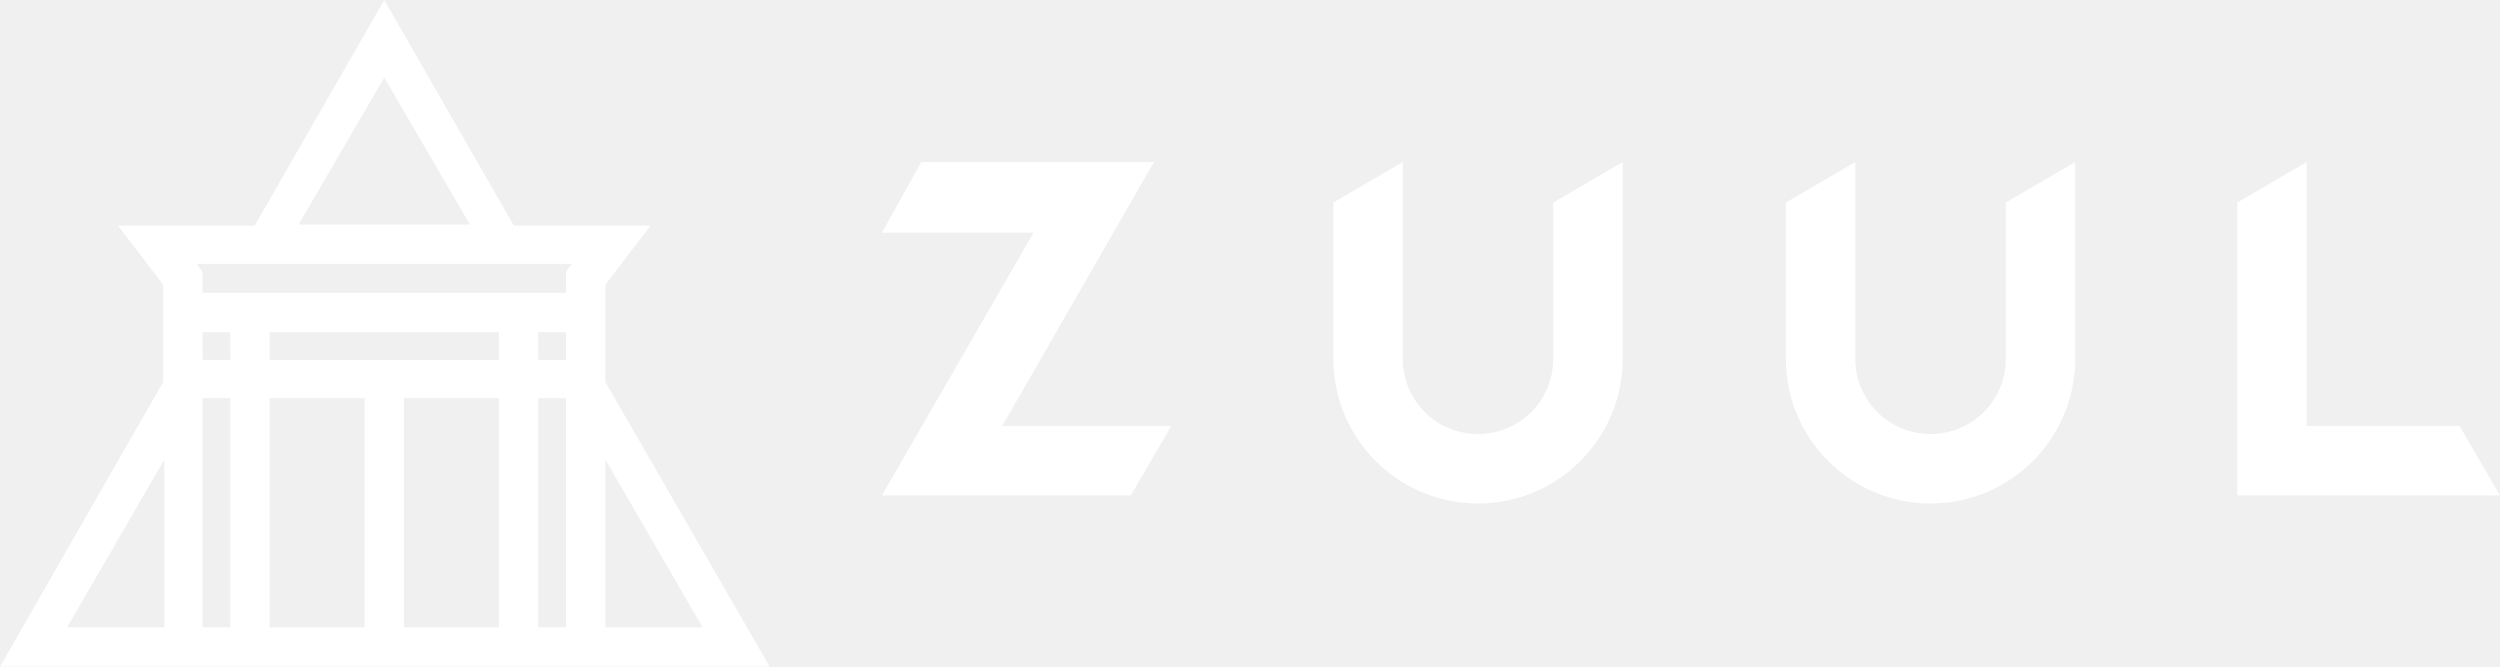
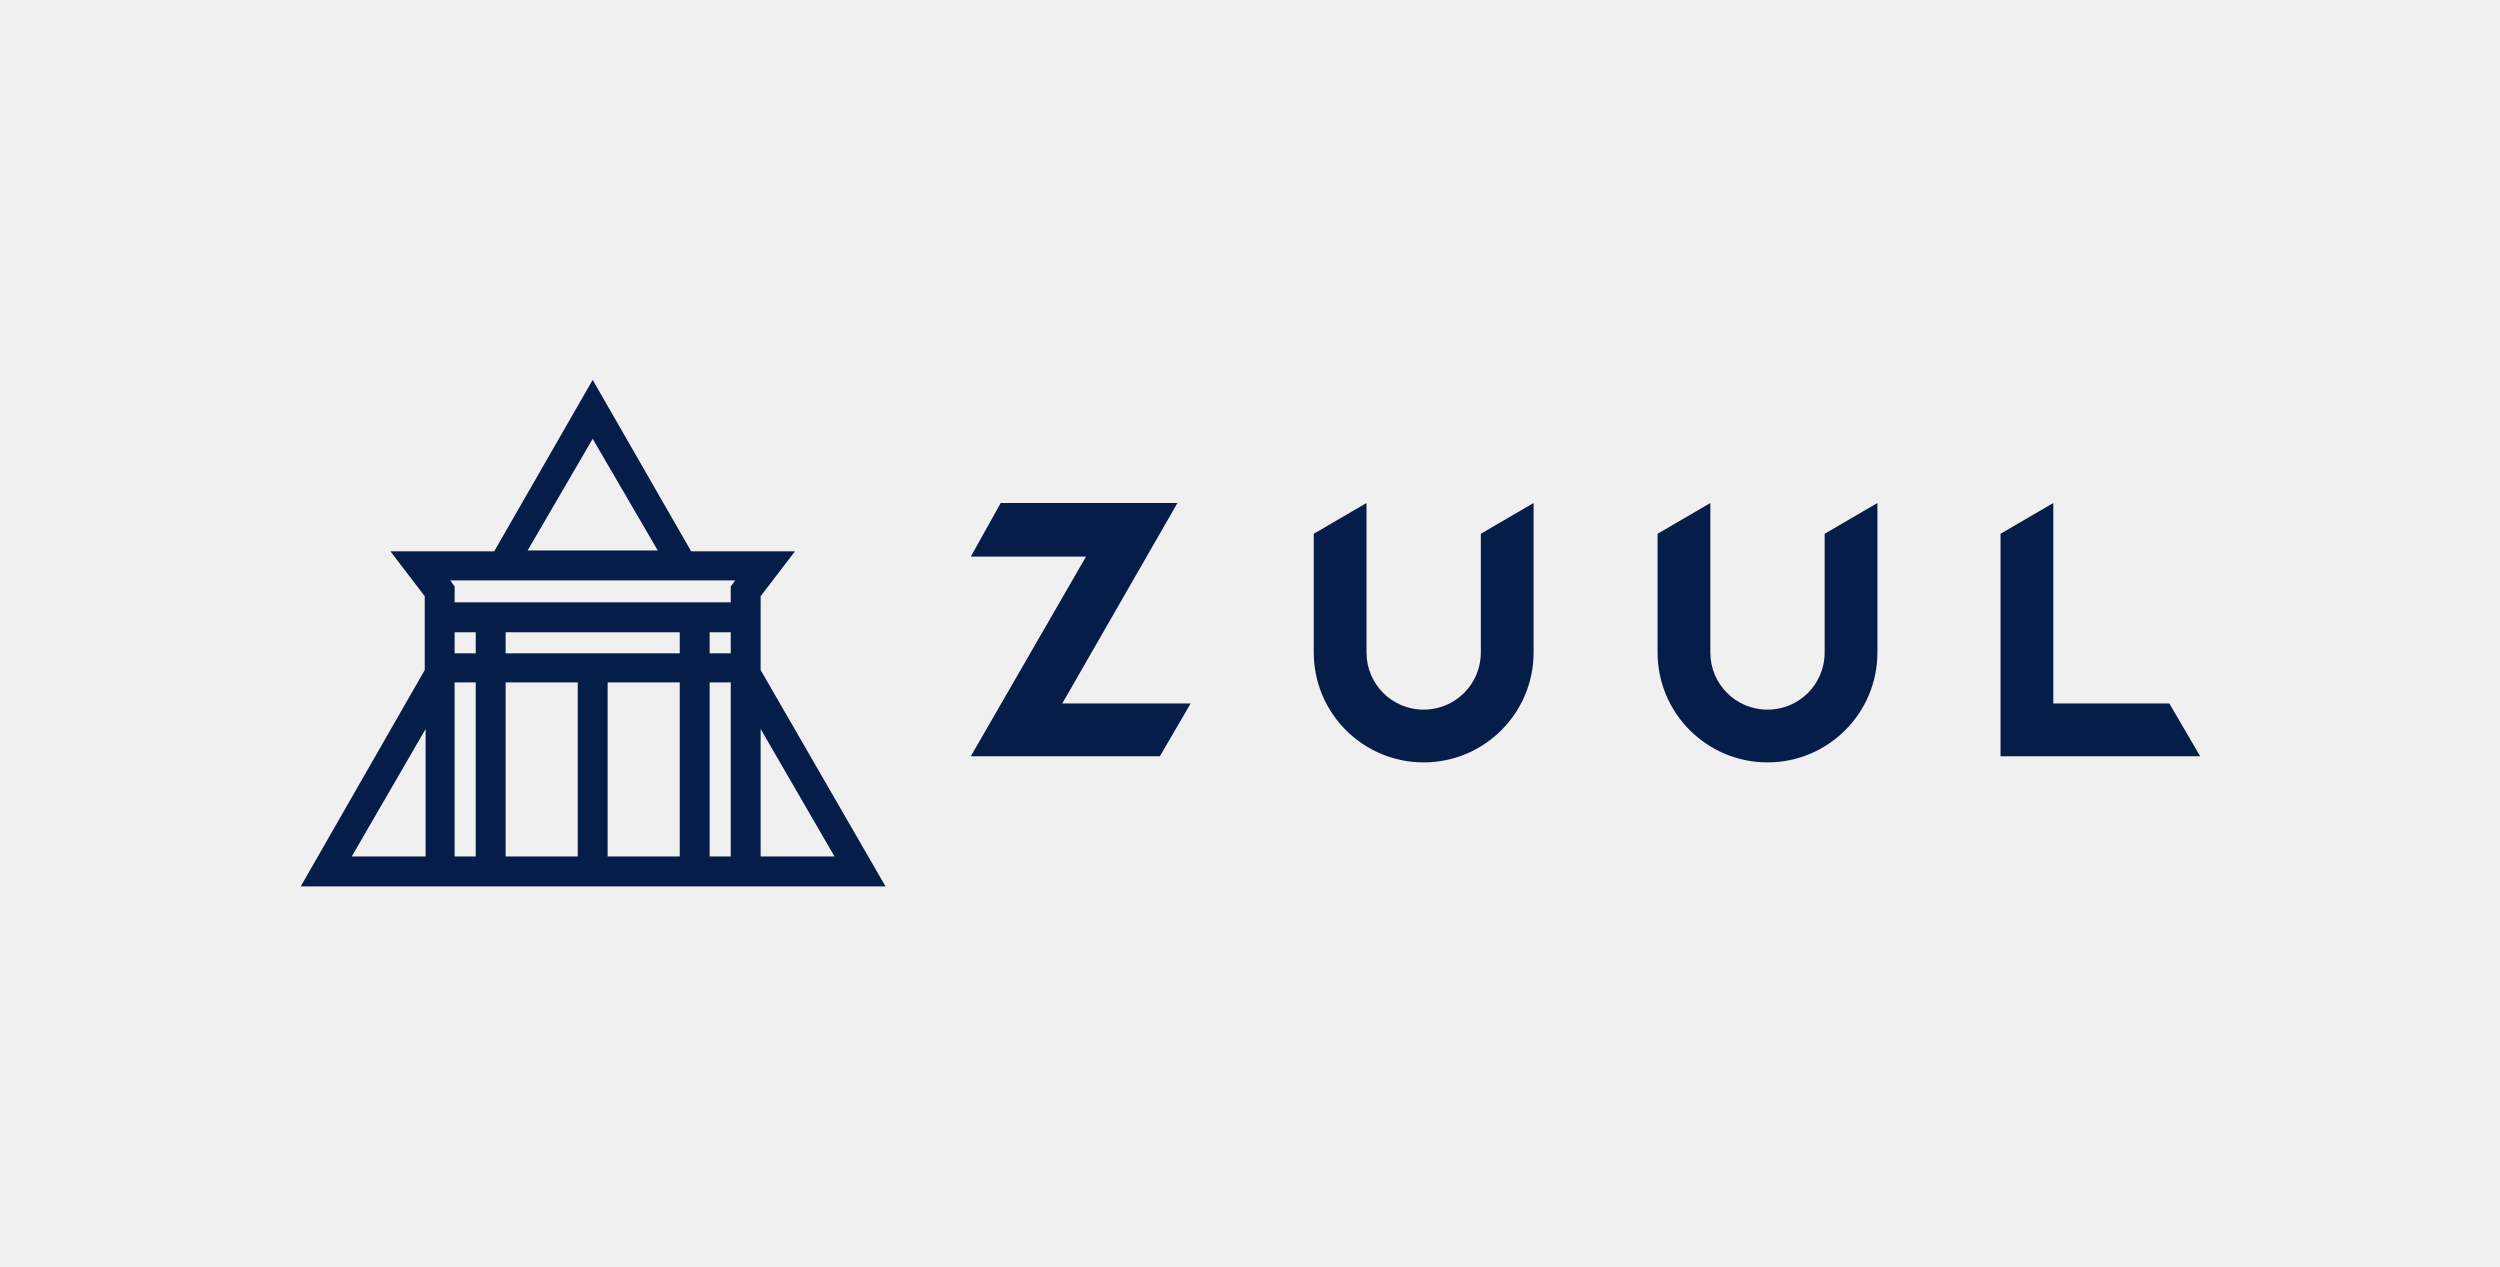
- <svg xmlns="http://www.w3.org/2000/svg" version="1.1" id="Layer_1" x="0px" y="0px" viewBox="0 0 1999.999 533.333" xml:space="preserve" width="1999.999" height="533.333">
-   <defs id="defs1644" />
-   <style type="text/css" id="style1625">
+ <svg xmlns="http://www.w3.org/2000/svg" version="1.1" id="Layer_1" x="0px" y="0px" viewBox="0 0 284.3 144" style="enable-background:new 0 0 284.3 144;" xml:space="preserve">
+   <style type="text/css">
	.st0{fill:#071D49;}
</style>
-   <g id="g1639" transform="matrix(9.259253,0,0,9.259253,-316.6665,-399.9998)" style="fill:#ffffff;fill-opacity:1">
-     <path class="st0" d="m 34.2,100.8 h 66.5 L 86.5,76.2 v -8.4 l 3.9,-5.1 H 78.6 L 67.4,43.2 56.2,62.7 H 44.4 l 3.9,5.1 v 8.4 z M 48.4,97.4 H 40 l 8.4,-14.5 z m 5.7,0 H 51.7 V 77.6 h 2.4 z m 0,-23.1 h -2.4 v -2.4 h 2.4 z M 65.7,97.4 H 57.5 V 77.6 h 8.2 z m 11.6,0 H 69.1 V 77.6 h 8.2 z m 0,-23.1 H 57.5 v -2.4 h 19.8 z m 5.8,23.1 H 80.7 V 77.6 h 2.4 z m 0,-23.1 h -2.4 v -2.4 h 2.4 z m 3.4,8.6 8.4,14.5 h -8.4 z m -19.1,-33 7.4,12.7 H 60 Z M 83.6,66 83.1,66.7 v 1.8 H 51.7 V 66.7 L 51.2,66 Z" id="path1627" style="fill:#ffffff;fill-opacity:1" />
-     <g id="g1637" style="fill:#ffffff;fill-opacity:1">
-       <polygon class="st0" points="227.5,86 250.2,86 246.7,80 233.5,80 233.5,57.2 227.5,60.7 " id="polygon1629" style="fill:#ffffff;fill-opacity:1" />
-       <path class="st0" d="m 207.5,74.2 v 0 0 c 0,3.6 -2.9,6.5 -6.5,6.5 -3.6,0 -6.5,-2.9 -6.5,-6.5 v 0 0 -17 l -6,3.5 v 13.5 0 c 0,6.9 5.6,12.5 12.5,12.5 6.9,0 12.5,-5.6 12.5,-12.5 v 0 -17 l -6,3.5 z" id="path1631" style="fill:#ffffff;fill-opacity:1" />
-       <path class="st0" d="m 168.4,74.2 v 0 0 c 0,3.6 -2.9,6.5 -6.5,6.5 -3.6,0 -6.5,-2.9 -6.5,-6.5 v 0 0 -17 l -6,3.5 v 13.5 0 c 0,6.9 5.6,12.5 12.5,12.5 6.9,0 12.5,-5.6 12.5,-12.5 v 0 -17 l -6,3.5 z" id="path1633" style="fill:#ffffff;fill-opacity:1" />
-       <polygon class="st0" points="110.4,86 131.9,86 135.4,80 120.8,80 133.9,57.2 113.8,57.2 110.4,63.3 123.5,63.3 " id="polygon1635" style="fill:#ffffff;fill-opacity:1" />
+   <g>
+     <path class="st0" d="M34.2,100.8h66.5L86.5,76.2v-8.4l3.9-5.1H78.6L67.4,43.2L56.2,62.7H44.4l3.9,5.1v8.4L34.2,100.8z M48.4,97.4   H40l8.4-14.5V97.4z M54.1,97.4h-2.4V77.6h2.4V97.4z M54.1,74.3h-2.4v-2.4h2.4V74.3z M65.7,97.4h-8.2V77.6h8.2V97.4z M77.3,97.4   h-8.2V77.6h8.2V97.4z M77.3,74.3H57.5v-2.4h19.8V74.3z M83.1,97.4h-2.4V77.6h2.4V97.4z M83.1,74.3h-2.4v-2.4h2.4V74.3z M86.5,82.9   l8.4,14.5h-8.4V82.9z M67.4,49.9l7.4,12.7H60L67.4,49.9z M83.6,66l-0.5,0.7v1.8H51.7v-1.8L51.2,66H83.6z" />
+     <g>
+       <polygon class="st0" points="246.7,80 233.5,80 233.5,57.2 227.5,60.7 227.5,86 250.2,86   " />
+       <path class="st0" d="M207.5,74.2L207.5,74.2L207.5,74.2c0,3.6-2.9,6.5-6.5,6.5s-6.5-2.9-6.5-6.5l0,0l0,0v-17l-6,3.5v13.5l0,0    c0,6.9,5.6,12.5,12.5,12.5s12.5-5.6,12.5-12.5l0,0v-17l-6,3.5V74.2z" />
+       <path class="st0" d="M168.4,74.2L168.4,74.2L168.4,74.2c0,3.6-2.9,6.5-6.5,6.5s-6.5-2.9-6.5-6.5l0,0l0,0v-17l-6,3.5v13.5l0,0    c0,6.9,5.6,12.5,12.5,12.5s12.5-5.6,12.5-12.5l0,0v-17l-6,3.5V74.2z" />
+       <polygon class="st0" points="133.9,57.2 113.8,57.2 110.4,63.3 123.5,63.3 110.4,86 131.9,86 135.4,80 120.8,80   " />
    </g>
  </g>
</svg>
